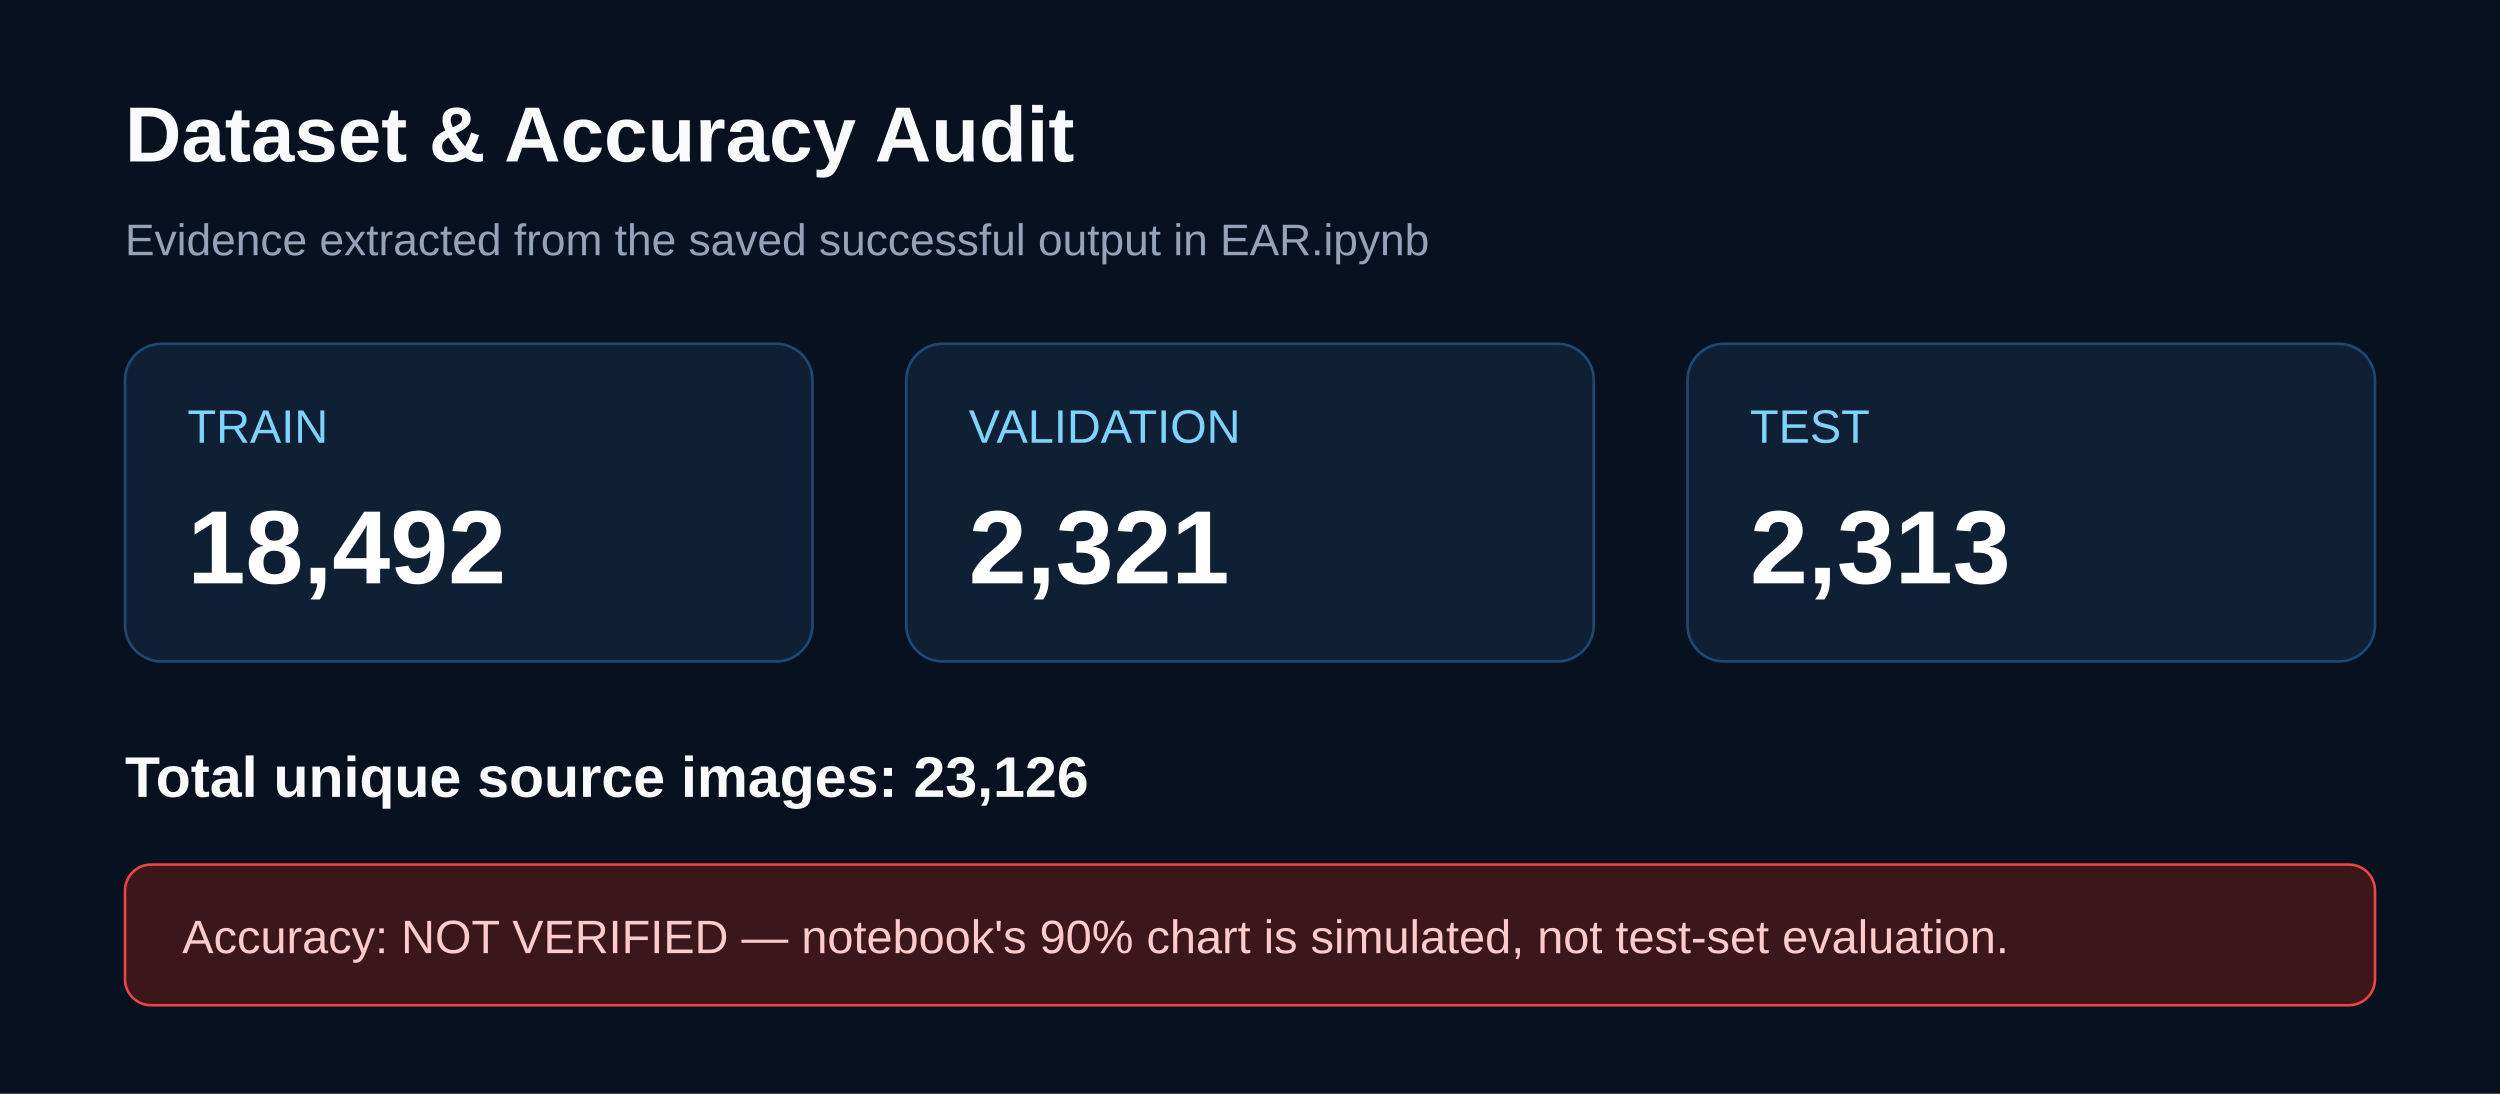
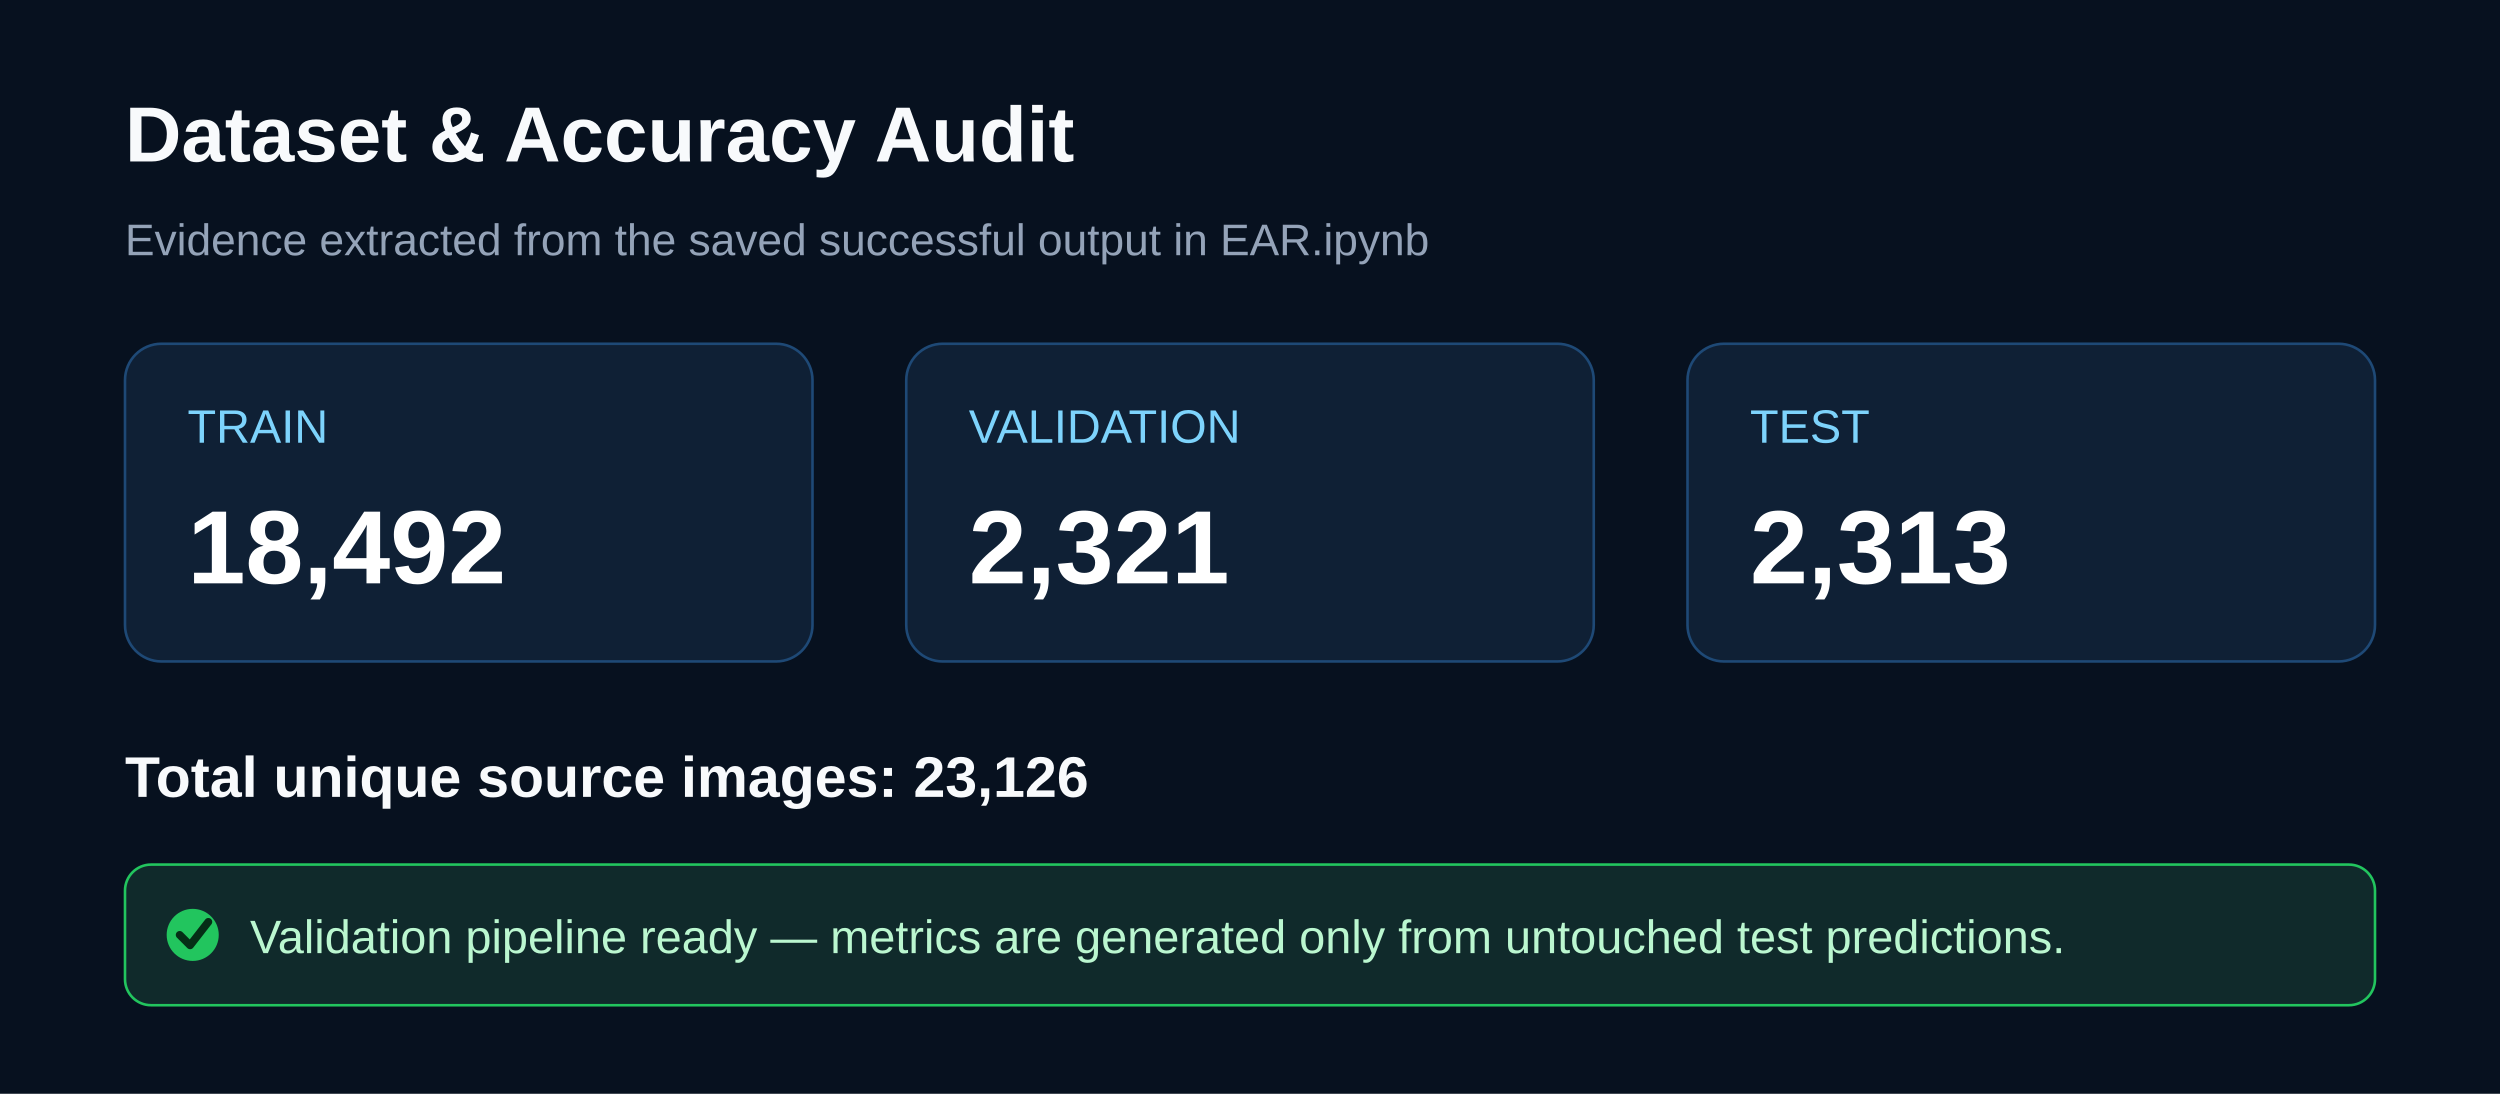
<svg xmlns="http://www.w3.org/2000/svg" width="960" height="420" viewBox="0 0 960 420">
  <rect width="960" height="420" fill="#07111f" />
  <text x="48" y="62" fill="#f8fafc" font-family="Arial" font-size="30" font-weight="700">Dataset &amp; Accuracy Audit</text>
  <text x="48" y="98" fill="#94a3b8" font-family="Arial" font-size="17">Evidence extracted from the saved successful output in EAR.ipynb</text>
  <rect x="48" y="132" width="264" height="122" rx="14" fill="#0f2035" stroke="#1e4976" />
  <text x="72" y="170" fill="#7dd3fc" font-family="Arial" font-size="18">TRAIN</text>
  <text x="72" y="224" fill="#fff" font-family="Arial" font-size="40" font-weight="700">18,492</text>
  <rect x="348" y="132" width="264" height="122" rx="14" fill="#0f2035" stroke="#1e4976" />
  <text x="372" y="170" fill="#7dd3fc" font-family="Arial" font-size="18">VALIDATION</text>
  <text x="372" y="224" fill="#fff" font-family="Arial" font-size="40" font-weight="700">2,321</text>
  <rect x="648" y="132" width="264" height="122" rx="14" fill="#0f2035" stroke="#1e4976" />
  <text x="672" y="170" fill="#7dd3fc" font-family="Arial" font-size="18">TEST</text>
  <text x="672" y="224" fill="#fff" font-family="Arial" font-size="40" font-weight="700">2,313</text>
  <text x="48" y="306" fill="#f8fafc" font-family="Arial" font-size="22" font-weight="700">Total unique source images: 23,126</text>
-   <rect x="48" y="332" width="864" height="54" rx="10" fill="#3b171b" stroke="#ef4444" />
-   <text x="70" y="366" fill="#fecaca" font-family="Arial" font-size="18">Accuracy: NOT VERIFIED — notebook's 90% chart is simulated, not test-set evaluation.</text>
+   <rect x="48" y="332" width="864" height="54" rx="10" fill="#102a2b" stroke="#22c55e" />
+   <circle cx="74" cy="359" r="10" fill="#22c55e" />
+   <path d="M69 359l4 4 7-9" fill="none" stroke="#052e16" stroke-width="3" stroke-linecap="round" stroke-linejoin="round" />
+   <text x="96" y="366" fill="#bbf7d0" font-family="Arial" font-size="18">Validation pipeline ready — metrics are generated only from untouched test predictions.</text>
</svg>
